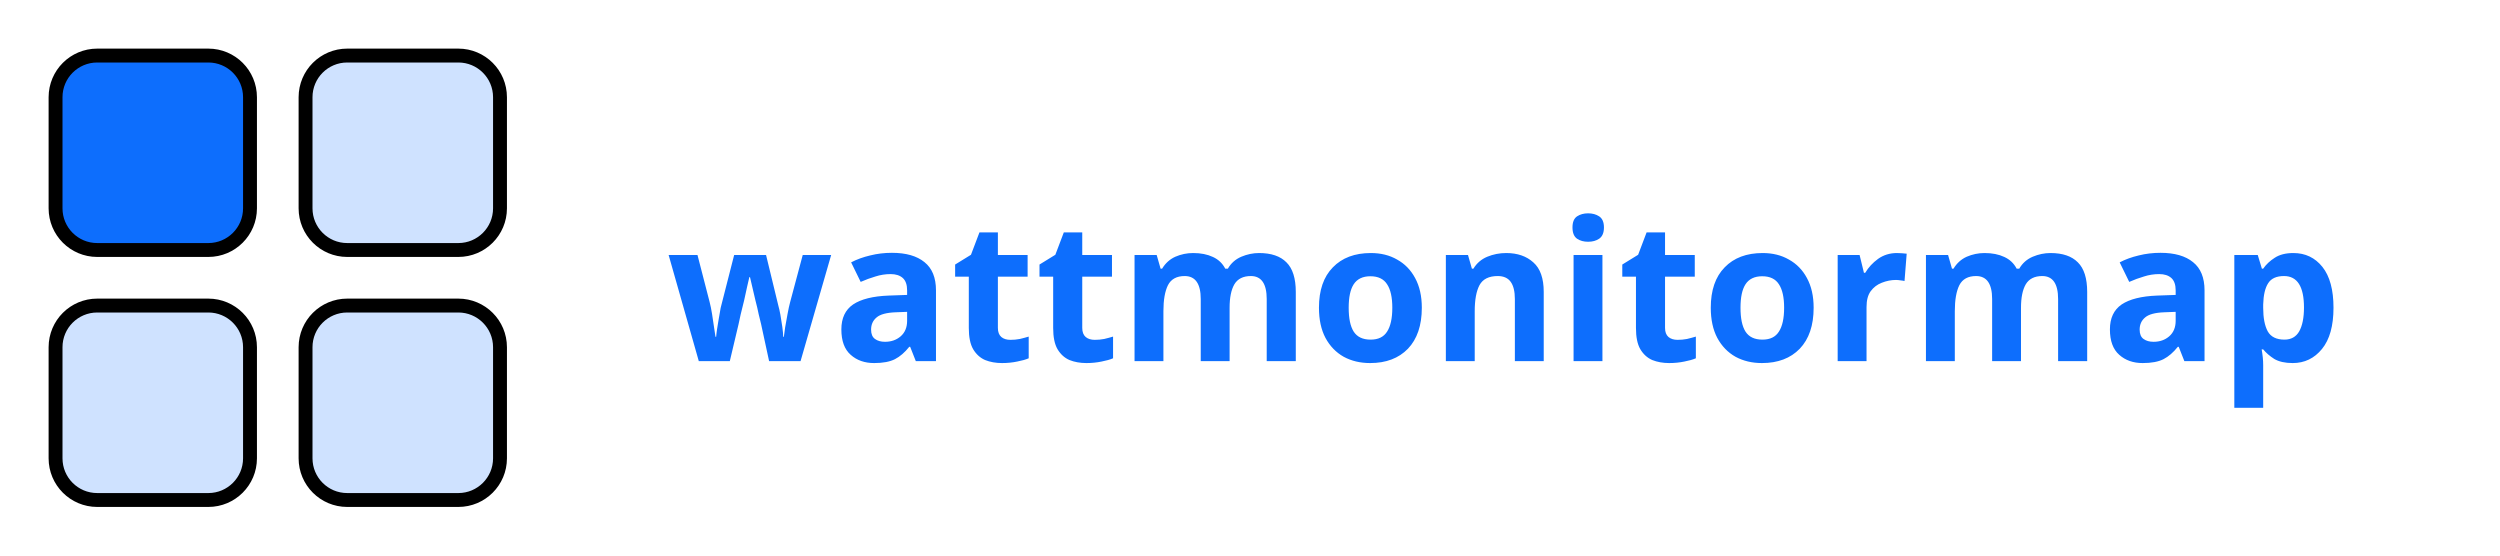
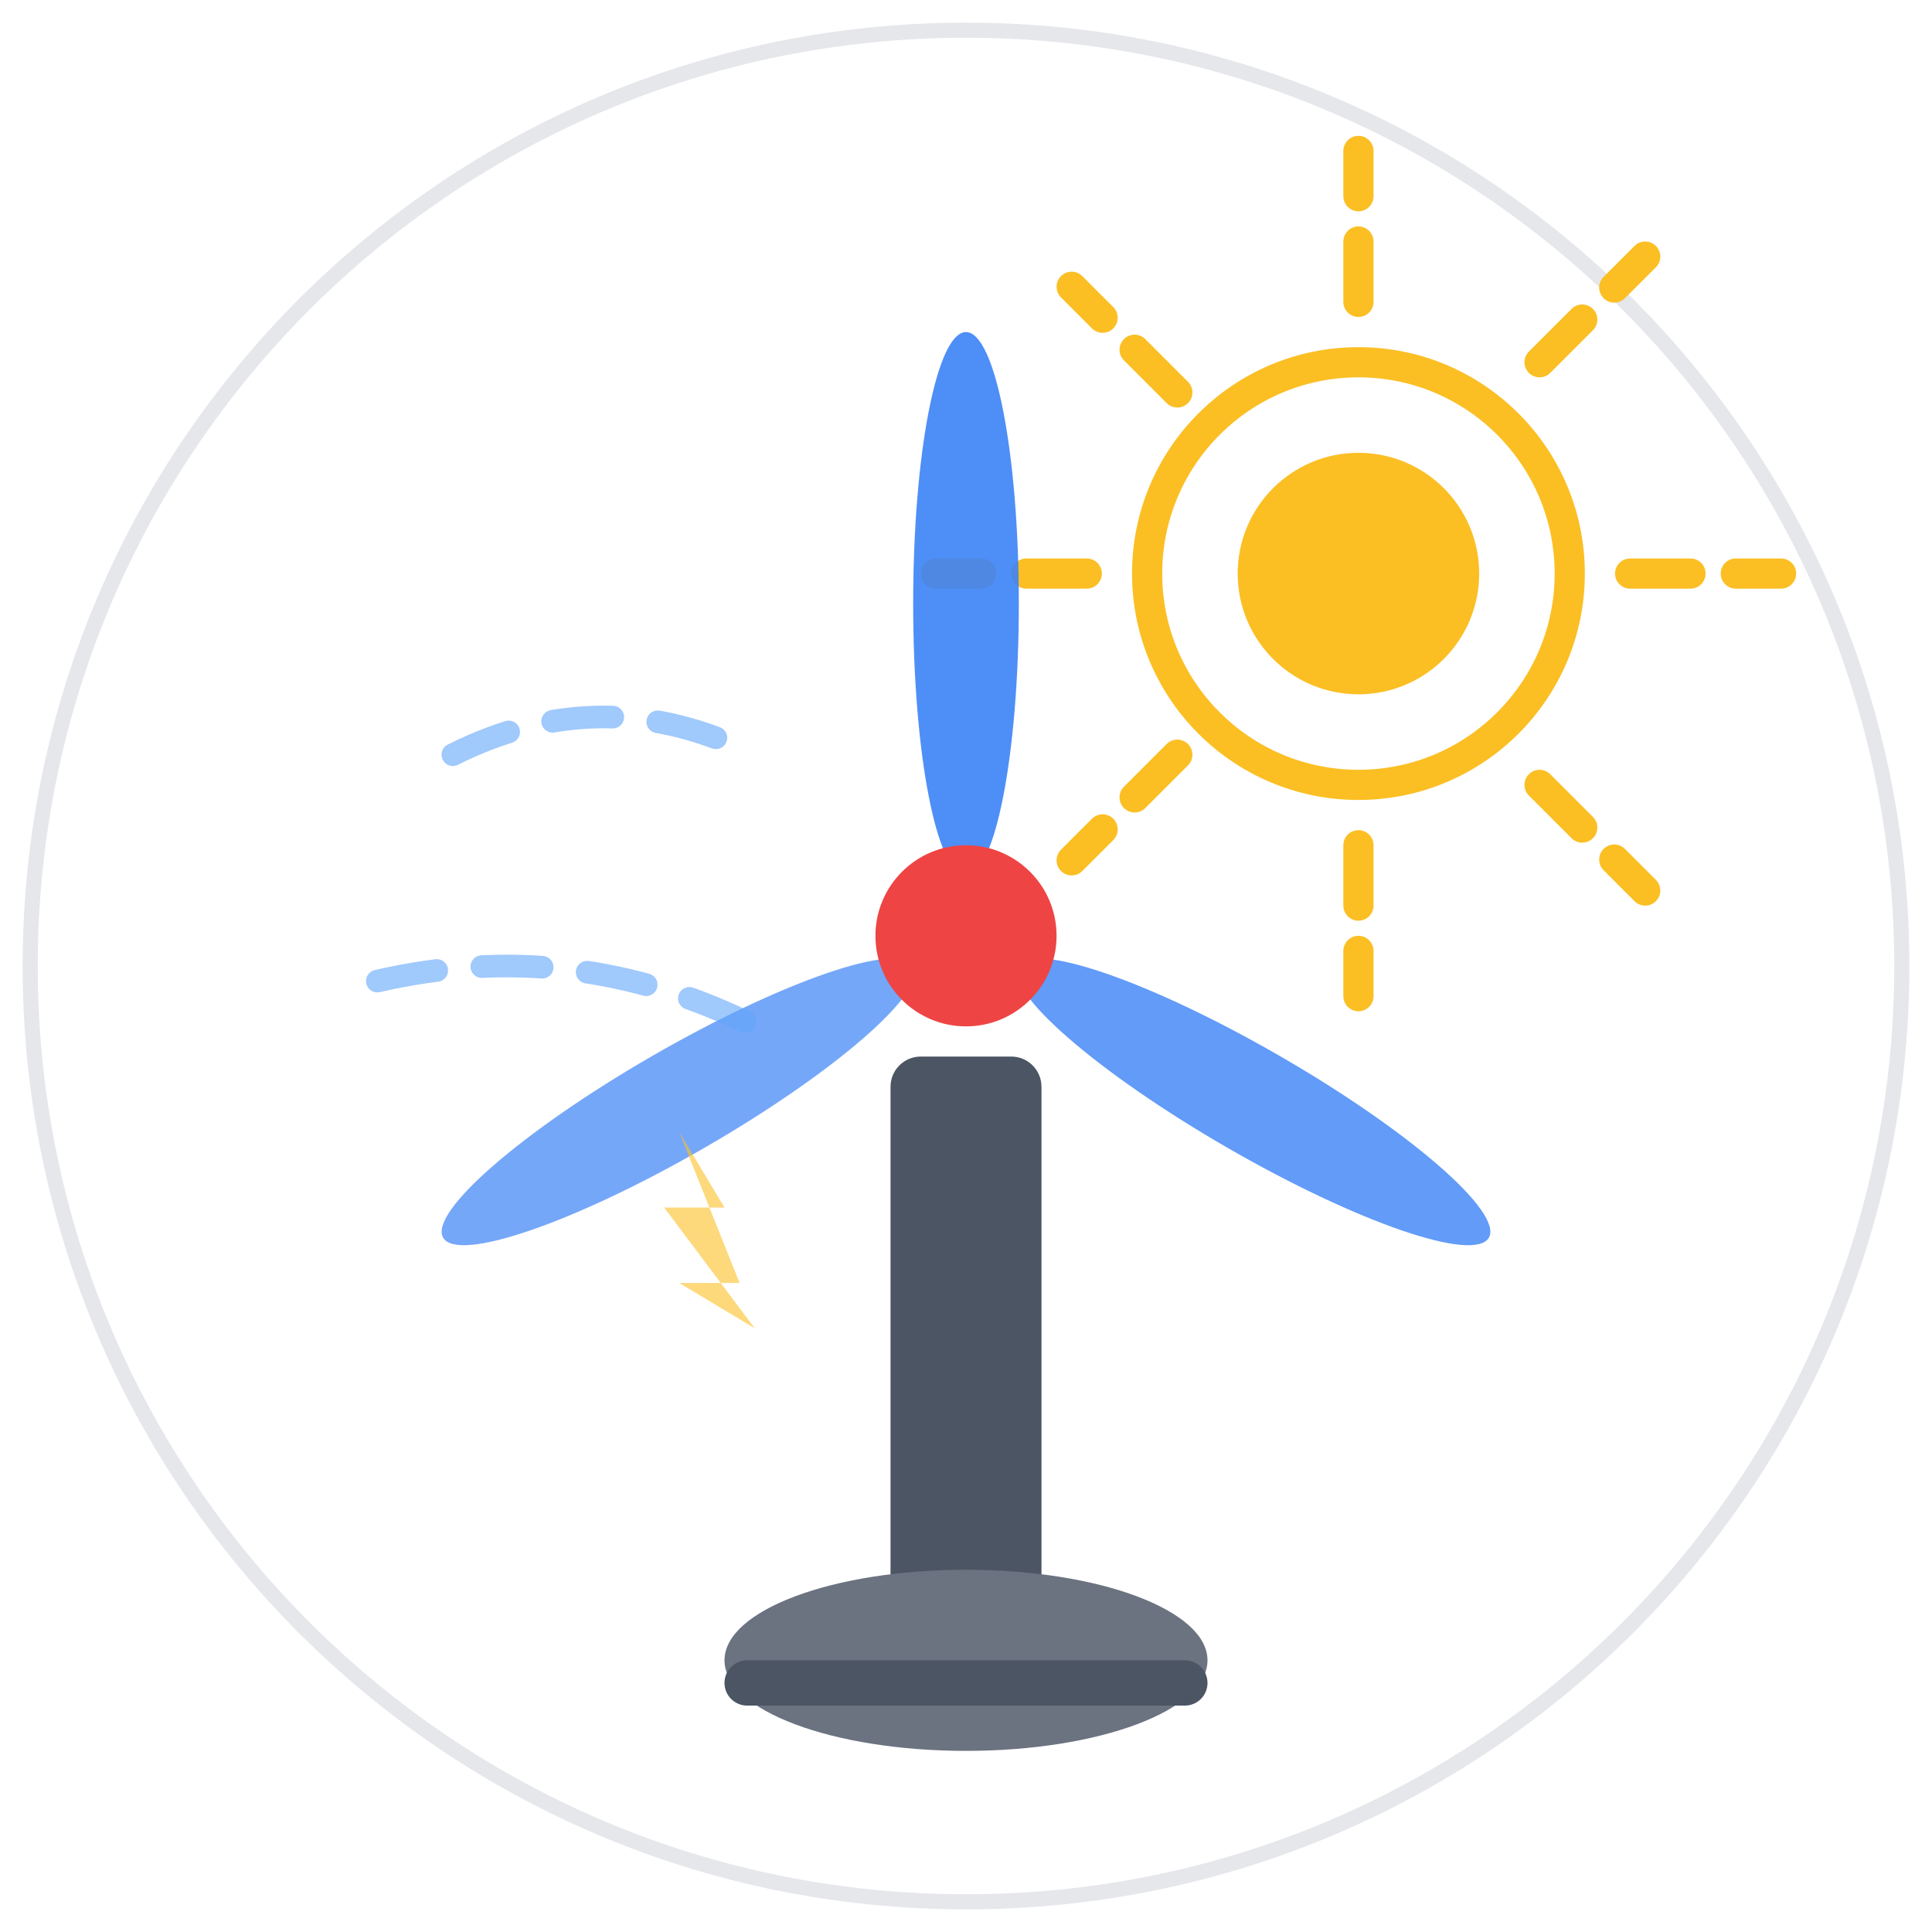
- <svg xmlns="http://www.w3.org/2000/svg" width="180" height="40" viewBox="0 0 180 40" fill="none" aria-hidden="true">
-   <rect x="4" y="4" width="14" height="14" rx="3" fill="#0d6efd" stroke="#000" stroke-width="1" />
-   <rect x="22" y="4" width="14" height="14" rx="3" fill="#cfe2ff" stroke="#000" stroke-width="1" />
-   <rect x="4" y="22" width="14" height="14" rx="3" fill="#cfe2ff" stroke="#000" stroke-width="1" />
-   <rect x="22" y="22" width="14" height="14" rx="3" fill="#cfe2ff" stroke="#000" stroke-width="1" />
-   <text x="48" y="26" font-family="system-ui, sans-serif" font-size="14" font-weight="600" fill="#0d6efd">wattmonitormap</text>
+ <svg xmlns="http://www.w3.org/2000/svg" viewBox="0 0 128 128">
+   <defs>
+     <style>
+       @keyframes windFlow {
+         0% {
+           stroke-dashoffset: 10;
+         }
+         100% {
+           stroke-dashoffset: 0;
+         }
+       }
+       
+       #wind-effect path {
+         stroke-dasharray: 4, 3;
+         animation: windFlow 2s linear infinite;
+       }
+       
+       #wind-effect path:nth-child(2) {
+         animation-delay: 0.5s;
+       }
+       
+       #sun-rays line {
+         stroke-dasharray: 4, 3;
+         animation: windFlow 2s linear infinite;
+       }
+       
+       #sun-rays line:nth-child(2) {
+         animation-delay: 0.2s;
+       }
+       
+       #sun-rays line:nth-child(3) {
+         animation-delay: 0.4s;
+       }
+       
+       #sun-rays line:nth-child(4) {
+         animation-delay: 0.6s;
+       }
+       
+       #sun-rays line:nth-child(5) {
+         animation-delay: 0.8s;
+       }
+       
+       #sun-rays line:nth-child(6) {
+         animation-delay: 1s;
+       }
+       
+       #sun-rays line:nth-child(7) {
+         animation-delay: 1.2s;
+       }
+       
+       #sun-rays line:nth-child(8) {
+         animation-delay: 1.4s;
+       }
+     </style>
+   </defs>
+   <circle cx="64" cy="64" r="62" fill="none" stroke="#e5e7eb" stroke-width="1" />
+   <g id="sun">
+     <g id="sun-rays">
+       <line x1="90" y1="20" x2="90" y2="10" stroke="#fbbf24" stroke-width="2" stroke-linecap="round" />
+       <line x1="90" y1="56" x2="90" y2="66" stroke="#fbbf24" stroke-width="2" stroke-linecap="round" />
+       <line x1="108" y1="38" x2="118" y2="38" stroke="#fbbf24" stroke-width="2" stroke-linecap="round" />
+       <line x1="72" y1="38" x2="62" y2="38" stroke="#fbbf24" stroke-width="2" stroke-linecap="round" />
+       <line x1="102" y1="24" x2="109" y2="17" stroke="#fbbf24" stroke-width="2" stroke-linecap="round" />
+       <line x1="78" y1="50" x2="71" y2="57" stroke="#fbbf24" stroke-width="2" stroke-linecap="round" />
+       <line x1="102" y1="52" x2="109" y2="59" stroke="#fbbf24" stroke-width="2" stroke-linecap="round" />
+       <line x1="78" y1="26" x2="71" y2="19" stroke="#fbbf24" stroke-width="2" stroke-linecap="round" />
+     </g>
+     <circle cx="90" cy="38" r="14" fill="none" stroke="#fbbf24" stroke-width="2" />
+     <circle cx="90" cy="38" r="8" fill="#fbbf24" />
+   </g>
+   <g id="turbine">
+     <rect x="59" y="70" width="10" height="40" fill="#4b5563" rx="2" />
+     <ellipse cx="64" cy="110" rx="16" ry="6" fill="#6b7280" />
+     <rect x="48" y="110" width="32" height="3" fill="#4b5563" rx="1.5" />
+     <g>
+       <ellipse cx="64" cy="40" rx="3.5" ry="18" fill="#3b82f6" opacity="0.9" />
+       <circle cx="64" cy="58" r="2" fill="#3b82f6" />
+     </g>
+     <g transform="rotate(120 64 62)">
+       <ellipse cx="64" cy="40" rx="3.5" ry="18" fill="#3b82f6" opacity="0.8" />
+       <circle cx="64" cy="58" r="2" fill="#3b82f6" />
+     </g>
+     <g transform="rotate(240 64 62)">
+       <ellipse cx="64" cy="40" rx="3.5" ry="18" fill="#3b82f6" opacity="0.7" />
+       <circle cx="64" cy="58" r="2" fill="#3b82f6" />
+     </g>
+     <circle cx="64" cy="62" r="6" fill="#ef4444" />
+   </g>
+   <g id="energy-indicator" opacity="0.6">
+     <path d="M 45 75 L 48 80 L 44 80 L 50 88 L 45 85 L 49 85 Z" fill="#fbbf24" />
+   </g>
+   <g id="wind-effect" opacity="0.6" stroke="#60a5fa" stroke-width="1.5" fill="none" stroke-linecap="round">
+     <path d="M 30 50 Q 40 45 50 50" />
+     <path d="M 25 65 Q 38 62 50 68" />
+   </g>
</svg>
